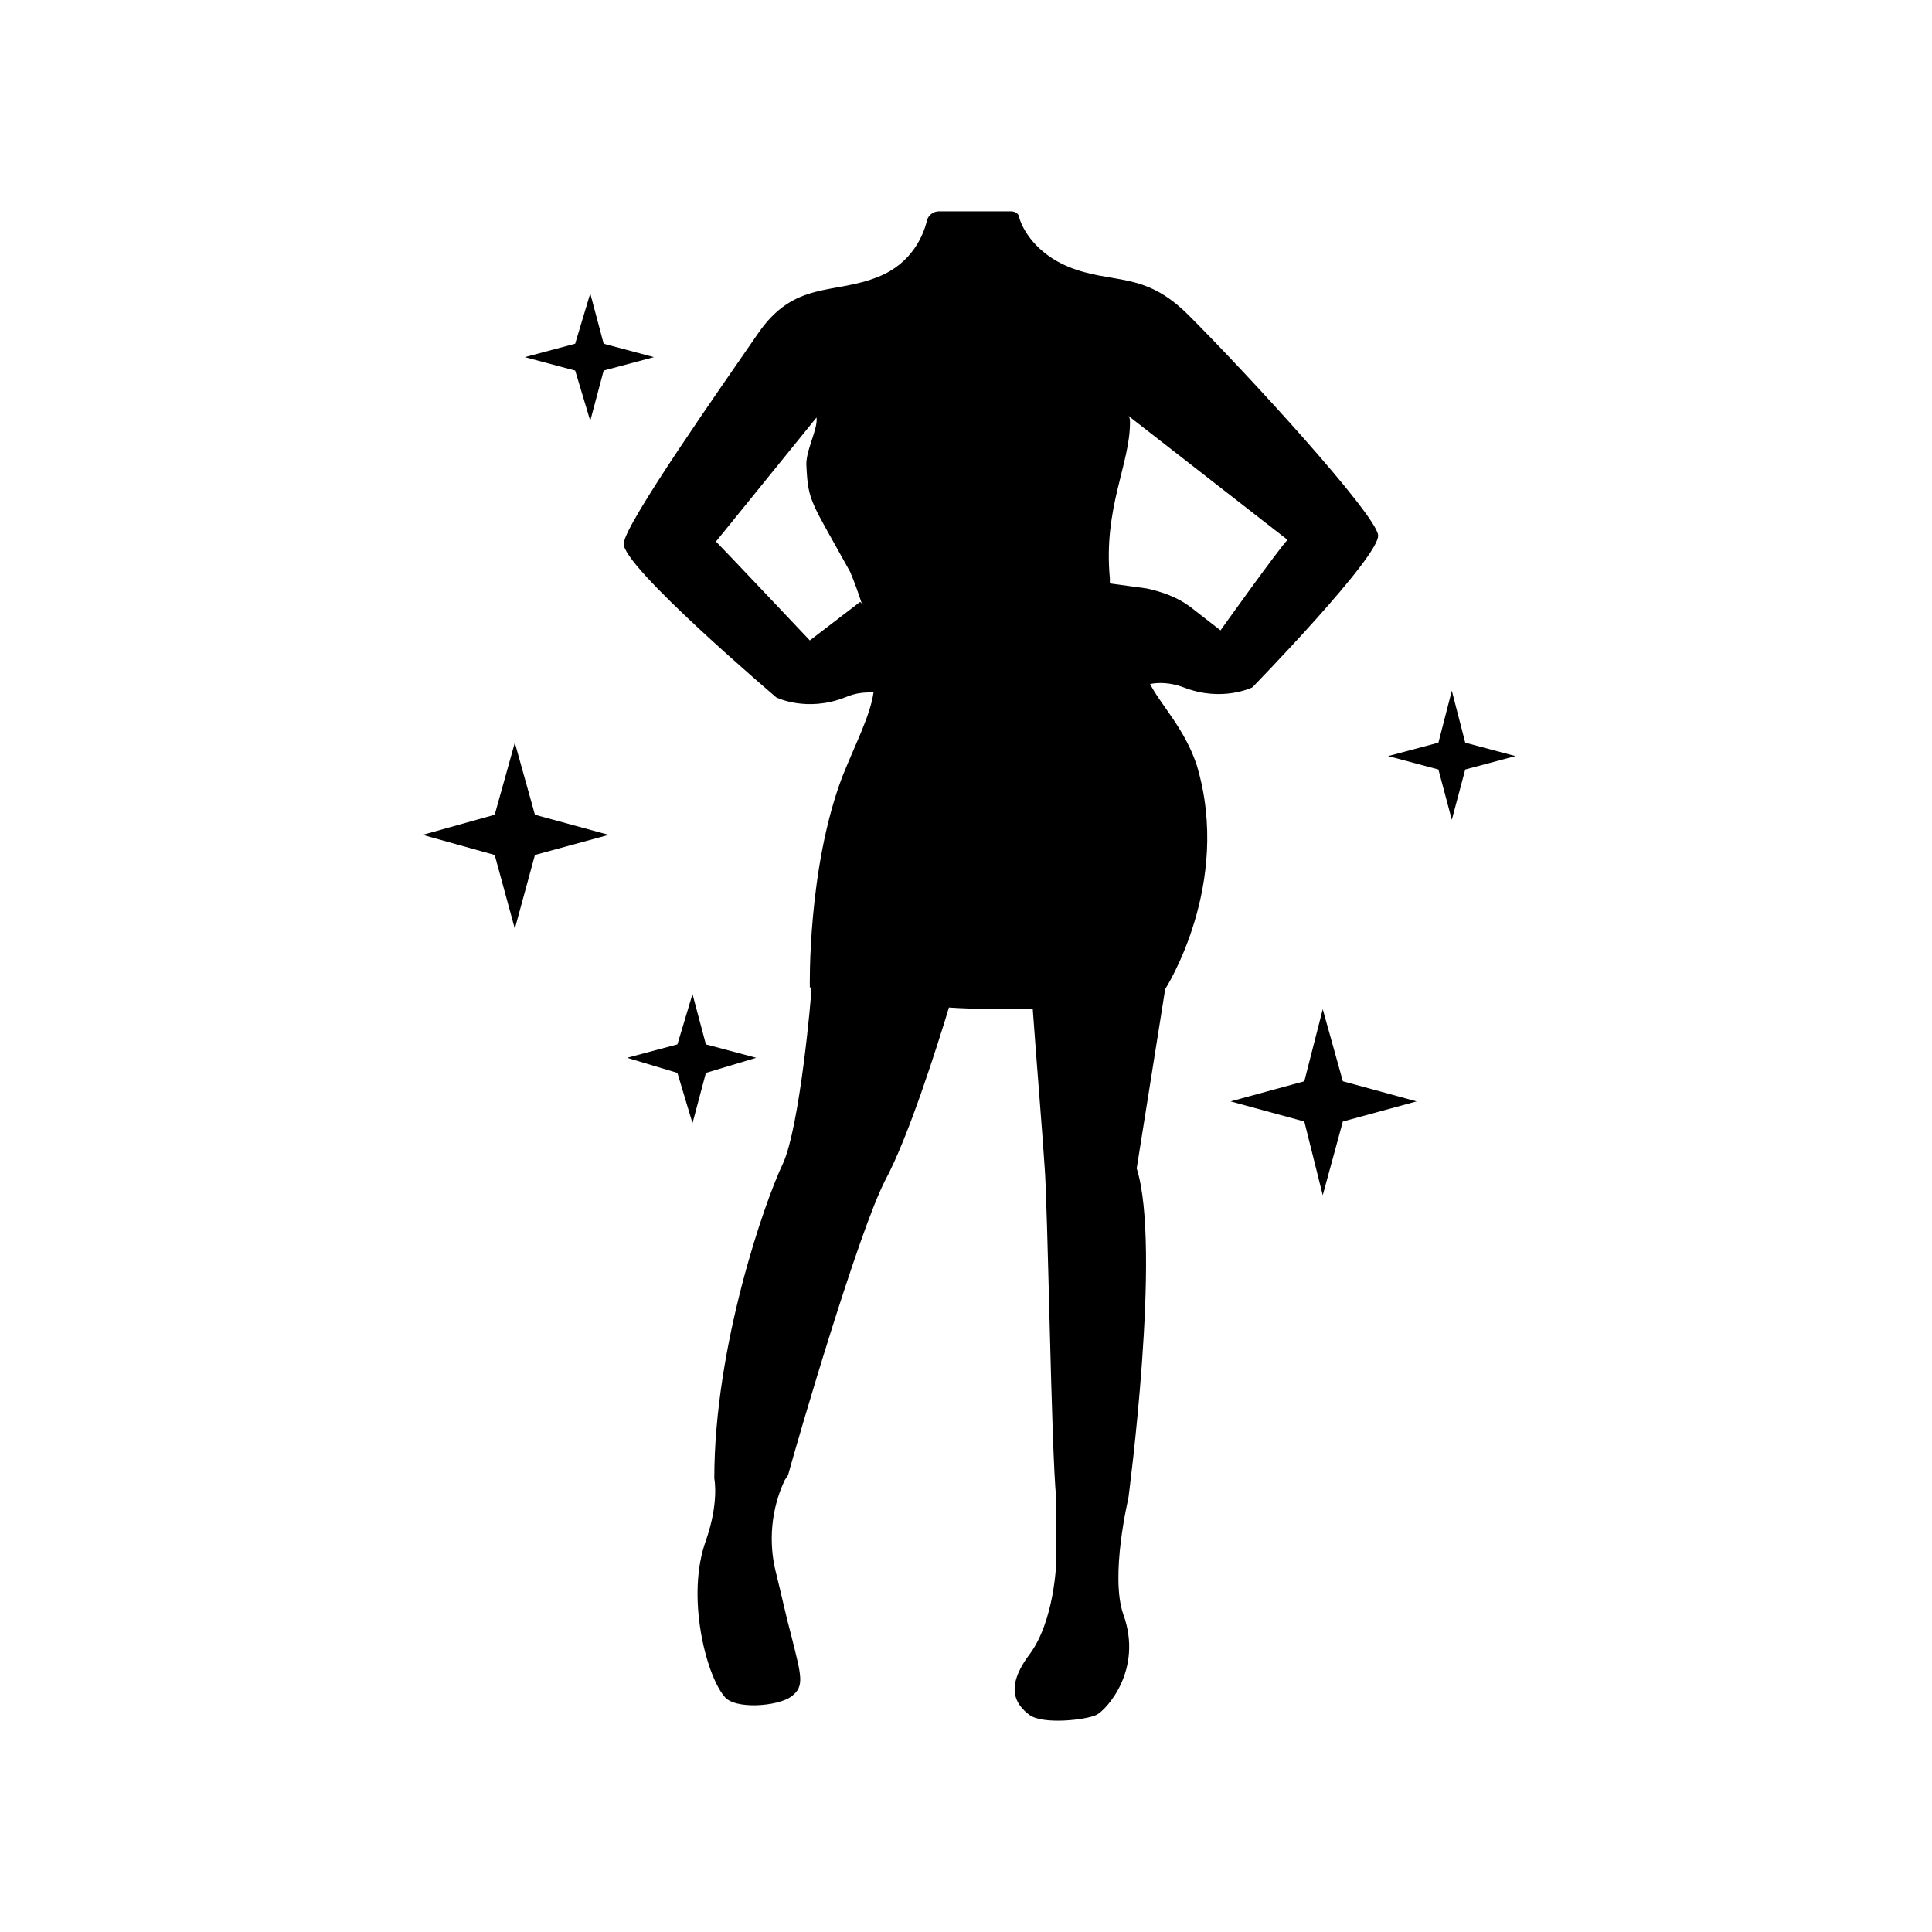
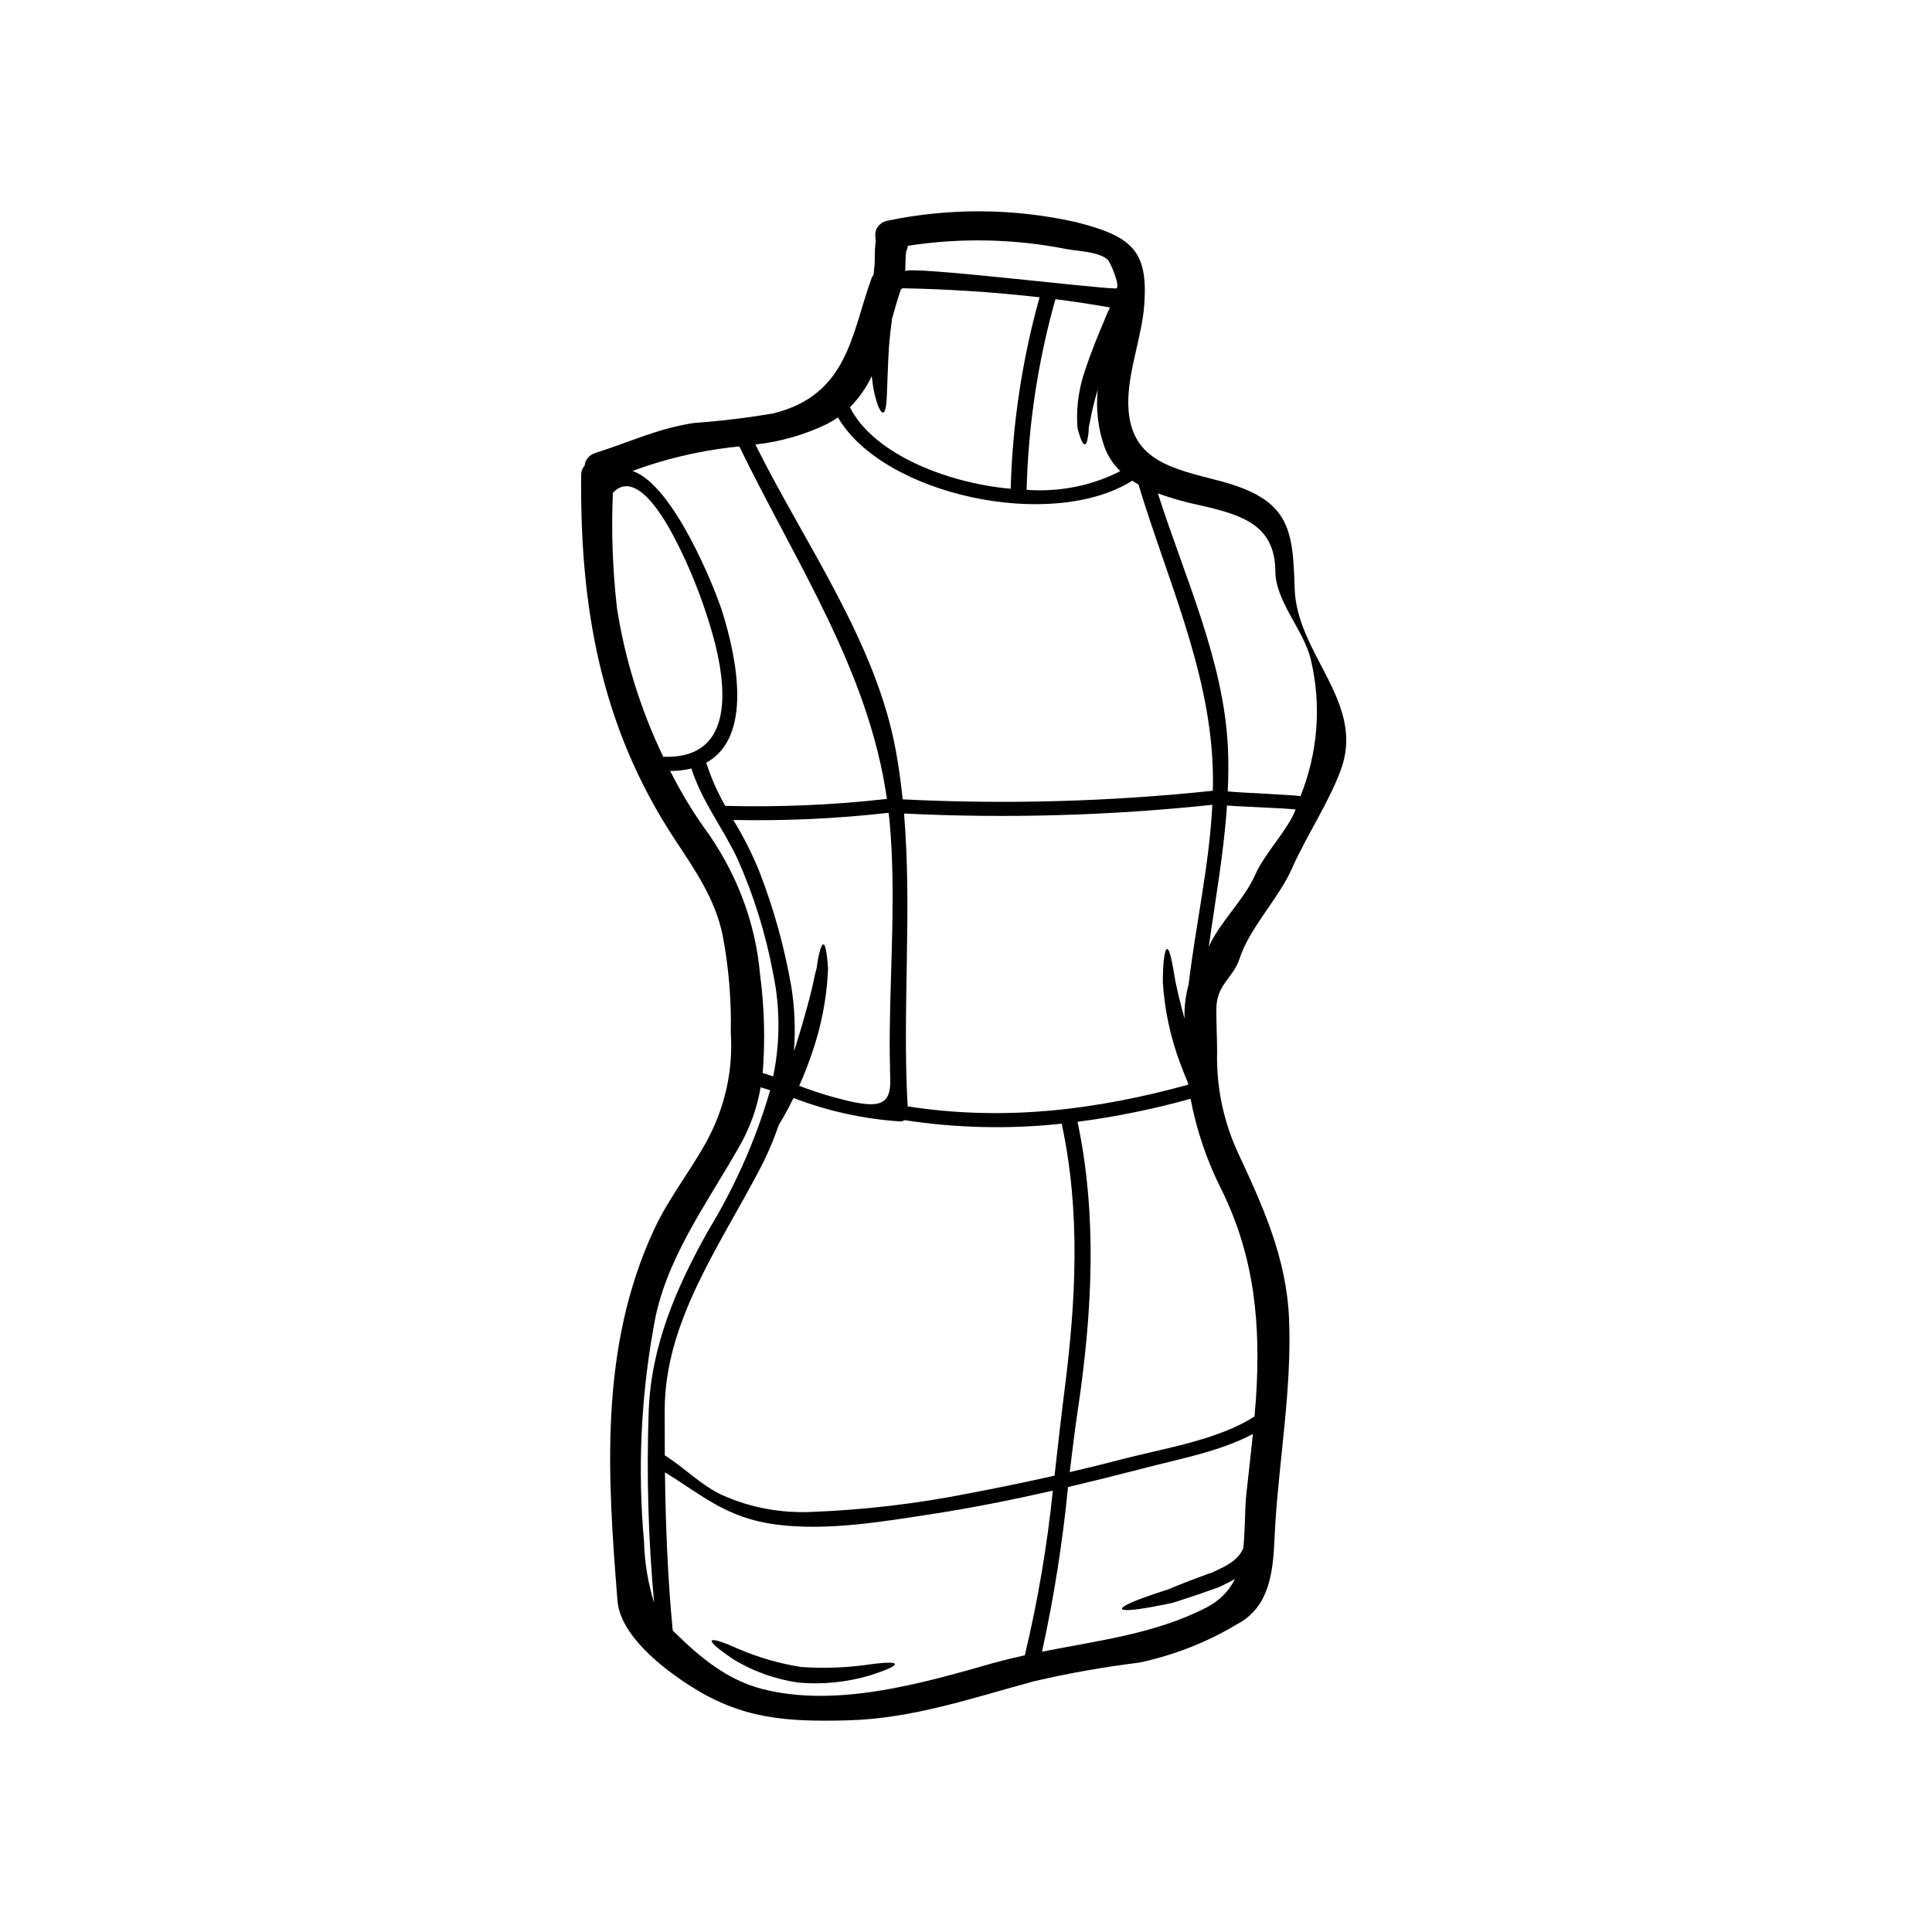
<svg xmlns="http://www.w3.org/2000/svg" viewBox="0 0 256 256" fill="none">
-   <path d="M156.837 91.079c5.108 1.999 9.106 0 9.106 0s17.103-17.547 16.658-20.212c-.444-2.888-17.102-21.1-25.098-29.096-5.997-5.997-9.995-3.998-15.992-6.441-4.22-1.777-5.996-4.887-6.441-6.442 0-.444-.444-.888-1.11-.888h-9.551c-.666 0-1.332.444-1.555 1.11-.444 2-1.999 5.775-6.441 7.552-5.997 2.443-11.105.444-15.991 7.552-4.887 7.107-17.547 25.098-17.77 27.763-.443 2.888 20.213 20.434 20.213 20.434s3.998 2 9.106 0c1.555-.666 2.665-.666 3.776-.666-.444 3.11-2.333 6.663-4.11 11.105-4.664 12.216-4.33 27.986-4.33 27.986h.222c0 1.11-1.555 18.435-3.776 23.321-2.443 5.109-9.106 24.21-9.106 41.756 0 0 .666 3.11-1.11 8.218-2.666 7.33 0 17.769 2.442 20.656 1.333 1.777 7.108 1.333 8.885 0 1.777-1.332 1.332-2.665 0-7.995-.667-2.444-1.333-5.553-1.999-8.218-1.111-4.22-.667-8.663 1.11-12.438l.444-.667c1.333-4.886 9.329-32.205 12.883-39.091 3.109-5.775 6.885-17.768 8.44-22.877 3.331.222 7.107.222 11.105.222.444 6.219 1.333 17.103 1.555 20.656.444 5.109.888 37.759 1.555 44.2v8.44s-.222 7.774-3.554 12.216c-3.332 4.442-1.777 6.663 0 7.996 1.777 1.332 7.552.666 8.884 0 1.333-.667 6.219-5.997 3.554-13.327-1.777-5.108.666-15.325.666-15.325s4.443-33.316 1.111-43.756l3.776-23.765s8.885-13.771 4.221-29.54c-1.555-4.887-4.888-8.218-6.22-10.884 1.11-.222 2.665-.222 4.442.445zM113.97 79.75l-6.663 5.109S95.979 72.866 94.869 71.755l13.326-16.436c.222 1.555-1.555 4.554-1.333 6.553.222 4.664.667 4.628 5.775 13.881.667 1.555 1.111 2.888 1.555 4.22l-.222-.222zm1.999 8.884h-.222.222zm35.982-10.66l-4.887-.667v-.666c-.888-9.329 2.665-15.104 2.665-20.656 0-.222 0-.667-.222-.889l21.101 16.436c-1.111 1.11-8.885 11.994-8.885 11.994l-3.998-3.11c-1.777-1.332-3.775-1.999-5.774-2.443z" fill="currentColor" />
-   <path d="M100.199 140.164l-6.663-1.776-1.777-6.664-1.999 6.664-6.663 1.776 6.663 1.999 2 6.664 1.776-6.664 6.663-1.999zM70.881 107.959l-2.665-9.55-2.665 9.55L56 110.624l9.55 2.665 2.666 9.773 2.665-9.773 9.773-2.665-9.773-2.665zM183.934 100.185l6.663 1.777 1.777 6.663 1.777-6.663 6.663-1.777-6.663-1.777-1.777-6.885-1.777 6.885-6.663 1.777zM78.21 55.764l1.778-6.664 6.663-1.777-6.663-1.776-1.777-6.664-2 6.663-6.662 1.777 6.663 1.777 1.999 6.663zM175.272 133.723l-2.443 9.551-9.773 2.665 9.773 2.665 2.443 9.773 2.665-9.773 9.773-2.665-9.773-2.665-2.665-9.551z" fill="currentColor" />
+   <path d="M171.547 77.908c.226 8.625 9.038 14.848 6.319 23.51-1.308 4.12-4.917 9.618-6.647 13.602-1.717 3.945-5.642 7.926-6.95 11.946-.859 2.667-3.068 3.447-3.096 6.709-.014 1.916.1 3.833.1 5.748-.112 4.441.776 8.858 2.611 12.993 3.434 7.367 6.596 14.25 6.924 22.364.366 9.146-1.251 18.106-1.83 27.216-.28 4.544.015 10.604-5.122 13.254-3.917 2.356-8.283 4.068-12.888 5.053a134.444 134.444 0 00-13.974 2.477c-8.19 2.215-16.056 4.953-24.71 5.176-8.218.212-14.015-.198-20.867-4.591-3.87-2.477-9.234-6.759-9.598-11.264-1.319-16.551-2.45-33.488 4.855-49.193 1.845-3.97 4.589-7.455 6.74-11.275 2.578-4.572 3.756-9.66 3.42-14.76a62.461 62.461 0 00-1.097-13.043c-1.028-4.765-3.547-8.4-6.263-12.519C79.458 96.178 76.833 80.075 77.008 62.85c.001-.421.165-.83.464-1.157.023-.375.172-.735.427-1.034.256-.3.607-.524 1.009-.646 4.587-1.443 8.273-3.26 13.086-3.97 3.522-.253 7.026-.677 10.497-1.27 9.858-2.452 10.323-10.49 12.961-17.82.065-.186.159-.362.281-.523.013-.1.031-.2.057-.299a2.328 2.328 0 01.013-.323c.198-1.232.028-2.49.226-3.733.013-.014.013-.025.013-.05a19.97 19.97 0 00-.07-.972c0-.407.151-.804.431-1.128a2.123 2.123 0 011.117-.664 58.973 58.973 0 0125.069.175c7.35 1.867 9.513 3.745 9.046 10.765-.296 4.679-2.504 9.682-2.082 14.312.59 6.608 5.992 7.628 11.959 9.183 9.275 2.427 9.811 6.174 10.035 14.212zm.779 27.578c2.328-5.826 2.796-12.107 1.351-18.153-.929-3.834-4.715-7.746-4.685-11.667-.085-6-4.143-7.405-10.094-8.736a40.351 40.351 0 01-5.474-1.555c3.546 11.113 8.779 22.238 9.286 33.825.085 1.891.057 3.783-.028 5.666 1.562.172 8.096.422 9.644.62zm-5.901 79.797c.633-9.72-.14-18.705-4.6-27.702a45.358 45.358 0 01-4.067-11.985 108.316 108.316 0 01-14.98 3.049c2.638 12.5 1.941 25.213.098 37.783-.437 2.887-.788 5.762-1.131 8.637a237.819 237.819 0 006.671-1.644c5.614-1.48 12.904-2.563 17.815-5.736.068-.797.139-1.605.194-2.402zm-1.267 12.582c.283-2.614.592-5.227.86-7.854-4.391 2.334-9.753 3.299-14.579 4.569a448.803 448.803 0 01-9.92 2.463 187.06 187.06 0 01-3.447 21.817c7.457-1.482 15.042-2.377 21.74-5.834 1.719-.863 3.066-2.208 3.827-3.821-.069.05-.154.1-.239.15-.352.211-.718.373-1.083.56l-.566.286c-.337.137-.45.167-.674.262a135.216 135.216 0 01-4.712 1.605c-.377.112-.718.223-1.055.333-.352.075-.69.15-1.029.212-.646.125-1.266.237-1.828.348-2.252.399-3.688.5-3.786.225-.098-.275 1.182-.896 3.307-1.643.536-.187 1.131-.385 1.745-.597.325-.1.647-.2.984-.311.337-.112.648-.274.986-.41a114.088 114.088 0 014.391-1.68c.167-.05.463-.167.52-.167l.565-.273c.366-.175.731-.349 1.084-.524.296-.166.576-.348.844-.521.253-.168.488-.355.703-.56.417-.39.738-.852.942-1.357.277-2.4.168-4.938.42-7.278zM166.276 116c1.319-3 4.291-5.884 5.403-8.734-1.364-.186-7.73-.398-9.095-.535-.422 6.297-1.547 12.5-2.42 18.754 1.28-3.049 4.768-6.384 6.112-9.485zm-5.571-11.225a46.763 46.763 0 00-.028-3.474c-.548-12.843-6.108-24.79-9.822-37.098-.281-.167-.548-.323-.816-.51-10.695 6.733-32.998 1.917-39.01-8.387-.444.317-.915.604-1.407.859a29.279 29.279 0 01-9.527 2.736c6.572 13.23 16 26.167 18.618 40.622.393 2.127.674 4.268.898 6.395 13.712.685 27.466.304 41.102-1.14l-.008-.003zm-3.203 25.648c.942-7.952 2.743-15.793 3.137-23.782a264.799 264.799 0 01-40.849 1.157c1.084 12.893-.252 25.86.479 38.803 12.707 1.979 24.876.51 37.178-2.875-.015-.061-.015-.136-.028-.211-.353-.859-.718-1.742-1.056-2.667a37.471 37.471 0 01-2.28-10.653c-.015-2.75.253-4.43.565-4.455.351 0 .675 1.693 1.11 4.356.296 1.382.69 3.037 1.197 4.865a15.216 15.216 0 01.548-4.535l-.001-.003zm-9.636-92.202c.703-.011-.705-3.5-1.131-3.856-1.21-1-3.714-1.07-5.276-1.334a60.537 60.537 0 00-21.179-.461c-.005.26-.077.515-.211.746-.111.872-.069 1.755-.126 2.639.047-.819 25.501 2.305 27.923 2.266zm.577 24.207a8.636 8.636 0 01-2.098-3.212 17.409 17.409 0 01-.885-7.591 38.538 38.538 0 00-1.056 4.368 4.273 4.273 0 00-.154 1.167 6.495 6.495 0 01-.128.908c-.083.51-.212.783-.377.808-.166.025-.353-.248-.536-.733a7.773 7.773 0 01-.28-.872 3.439 3.439 0 01-.198-1.206 19.027 19.027 0 011.07-7.07c.873-2.614 1.815-4.865 2.505-6.5.296-.722.548-1.307.772-1.755a151.888 151.888 0 00-7.232-1.095 102.935 102.935 0 00-3.815 25.26c4.327.32 8.66-.545 12.412-2.477zm-7.388 121.785c1.508-11.798 2.153-23.583-.377-35.318a80.288 80.288 0 01-20.84-.474.94.94 0 01-.566.175 48.355 48.355 0 01-14.134-3.111 39.283 39.283 0 01-1.956 3.596 41.279 41.279 0 01-2.533 5.887c-5.361 10.242-12.56 20.21-12.573 31.865 0 2 0 4 .013 6.012 2.638 1.643 4.883 4.045 7.67 5.288 3.655 1.634 7.73 2.394 11.82 2.203a132.796 132.796 0 0020.713-2.438 341.587 341.587 0 0011.44-2.365c.423-3.767.845-7.533 1.323-11.32zm-5.263 35.12a167.104 167.104 0 003.714-21.817c-5.207 1.182-10.44 2.24-15.745 3.062-6.741 1.033-14.072 2.315-20.918 1.432-6.596-.86-9.8-3.897-14.733-6.92.085 6.981.365 14.025 1.027 20.945l.267.273c3.204 3.148 6.868 6.297 11.637 7.5 9.8 2.513 21.179-.76 30.479-3.423a86.902 86.902 0 014.272-1.052zm-1.871-154.567a105.005 105.005 0 013.827-25.375 191.703 191.703 0 00-18.167-1.193 3.7 3.7 0 01-.224.187c-.409 1.193-.775 2.488-1.155 3.833a68.005 68.005 0 00-.407 3.708c-.155 2.365-.189 4.53-.268 6.099-.043 1.593-.188 2.613-.52 2.638-.332.025-.754-.908-1.131-2.5-.154-.658-.267-1.455-.365-2.313a15.286 15.286 0 01-2.885 4.115c2.917 5.886 12.26 9.968 21.295 10.801zM117.902 136.3c.113-9.134.803-18.355-.028-27.479-.028-.373-.085-.746-.126-1.12a153.472 153.472 0 01-20.587.947 46.31 46.31 0 013.466 6.852 80.523 80.523 0 014.208 15.12c.466 2.869.589 5.774.366 8.666.084-.261.188-.51.267-.785 1.131-3.633 2.054-6.968 2.518-9.358.085-.298.154-.585.226-.858.041-.274.085-.547.111-.797.084-.497.169-.919.255-1.268.188-.699.352-1.084.52-1.084.167 0 .296.399.409 1.109.056.36.111.783.154 1.281.013.249.028.522.057.809-.015.286-.029.596-.044.908a38.607 38.607 0 01-1.928 9.843 50.934 50.934 0 01-1.843 4.792 50.637 50.637 0 006.937 2.103c3.434.71 5.207.524 5.122-2.833-.06-2.293-.098-4.57-.06-6.848zm-.463-30.427c.028 0 .054.012.083 0-2.405-16.975-11.975-31.125-19.56-46.718-.394.05-.773.086-1.153.123a57.345 57.345 0 00-13.017 3.125C89.24 64.181 94.796 78.12 95.725 81.12c1.872 6.01 4.082 16.551-2.152 19.948v.005l.003.004.005.003.005.001a29.054 29.054 0 002.52 5.7c7.124.19 14.253-.114 21.323-.908h.01zm-14.99 36.762a33.443 33.443 0 00-.015-13.69 68.085 68.085 0 00-4.696-15.112c-1.928-4.095-4.77-7.703-6.121-12-.918.218-1.864.327-2.814.323a59.219 59.219 0 004.32 7.269c4.364 5.887 6.974 12.656 7.585 19.675.579 4.34.697 8.72.352 13.08.468.143.931.293 1.389.455zm-.409 1.833a58.936 58.936 0 00-1.251-.398 23.833 23.833 0 01-2.661 7.553c-4.474 7.94-10.088 15.307-11.537 24.317a106.444 106.444 0 00-1.253 28.35 29.9 29.9 0 001.336 8.09 201.778 201.778 0 01-.716-25.539c.365-8.586 3.616-16.166 7.892-23.793 3.576-5.877 6.329-12.117 8.198-18.583l-.008.003zm-14.162-44.195c10.497.397 8.049-11.425 6.177-17.473a67.47 67.47 0 00-4.29-10.765c-.817-1.594-5.138-10.379-8.556-6.734a97.619 97.619 0 00.548 15.32c1.06 6.76 3.118 13.366 6.121 19.652z" fill="currentColor" />
+   <path d="M118.582 220.49c.098.273-1.209.846-3.448 1.555a25.666 25.666 0 01-9.344.908c-3.146-.457-6.134-1.54-8.738-3.167-1.856-1.256-2.912-2.151-2.729-2.401.183-.25 1.534.211 3.617 1.145a35.043 35.043 0 008.161 2.351c2.892.207 5.801.116 8.669-.273 2.265-.33 3.728-.392 3.812-.118z" fill="currentColor" />
</svg>
